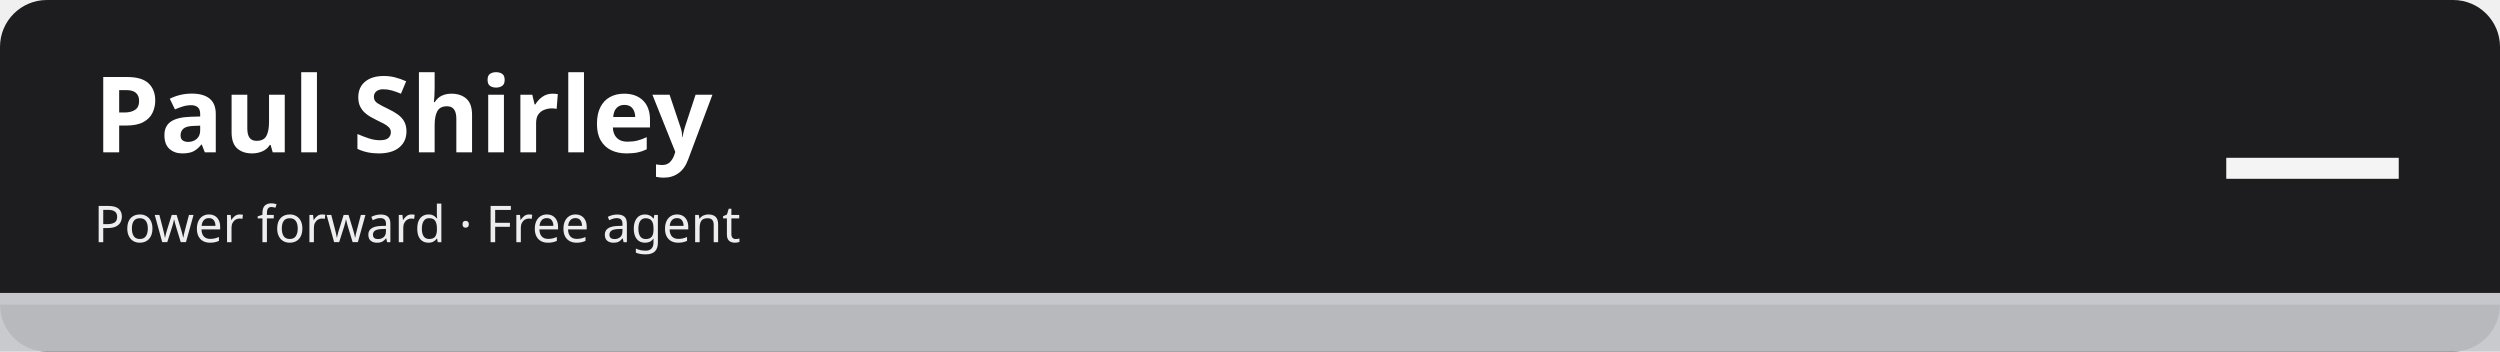
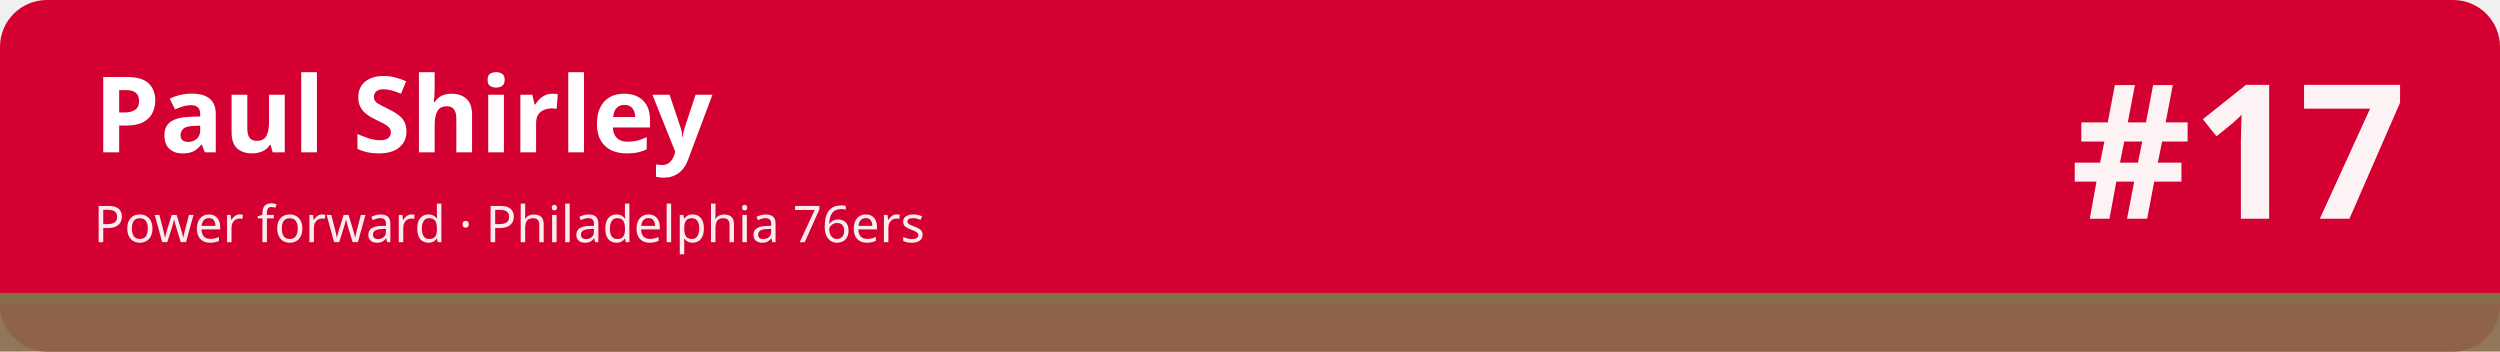
<svg xmlns="http://www.w3.org/2000/svg" width="1280" height="180" viewBox="0 0 1280 180" role="img" aria-labelledby="t d">
-   <rect width="1280" height="180" rx="24" fill="#1d1d1f" />
-   <rect x="0" y="150" width="1280" height="30" fill="#c5c7cb" fill-opacity=".92" />
-   <rect x="0" y="150" width="1280" height="6" fill="#c5c7cb" />
+   <rect width="1280" height="180" rx="24" fill="#d50032" />
+   <rect x="0" y="150" width="1280" height="30" fill="#896c4c" fill-opacity=".92" />
+   <rect x="0" y="150" width="1280" height="6" fill="#896c4c" />
  <text x="48" y="78" font-family="sans-serif" font-size="54" font-weight="700" fill="#ffffff">Paul Shirley</text>
-   <text x="48" y="124" font-family="sans-serif" font-size="26" fill="#ffffff" fill-opacity=".92">Power forward · Free agent</text>
-   <text x="1232" y="112" font-family="sans-serif" font-size="96" font-weight="800" fill="#ffffff" fill-opacity=".95" text-anchor="end">—</text>
+   <text x="48" y="124" font-family="sans-serif" font-size="26" fill="#ffffff" fill-opacity=".92">Power forward · Philadelphia 76ers</text>
+   <text x="1232" y="112" font-family="sans-serif" font-size="96" font-weight="800" fill="#ffffff" fill-opacity=".95" text-anchor="end">#17</text>
</svg>
